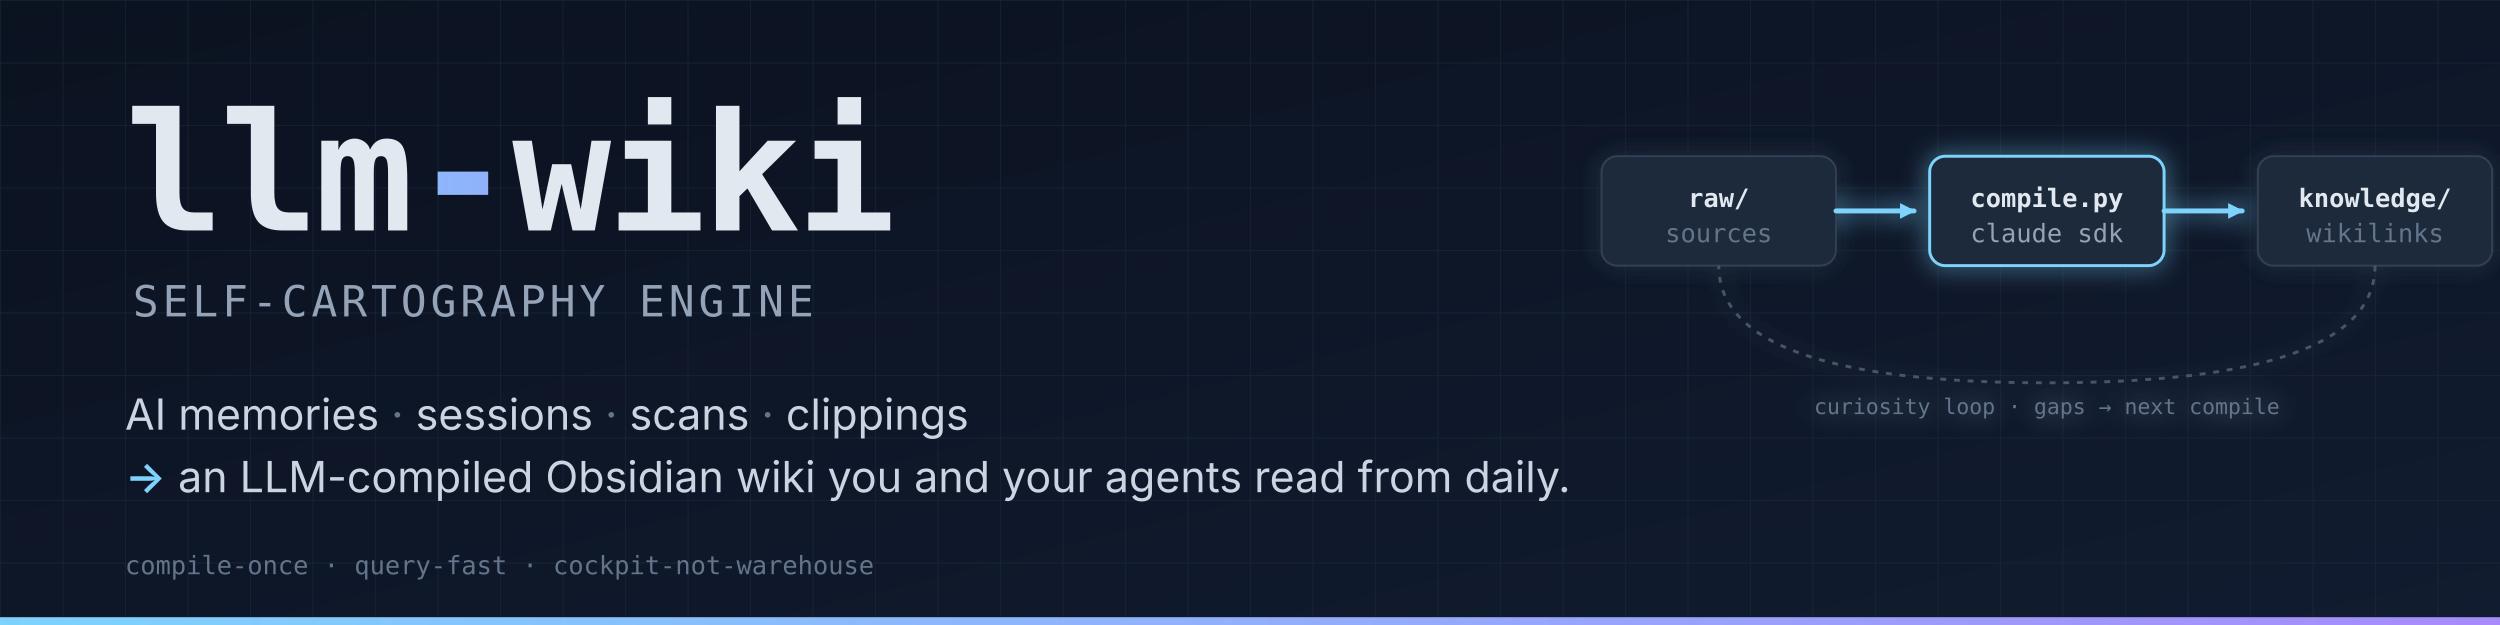
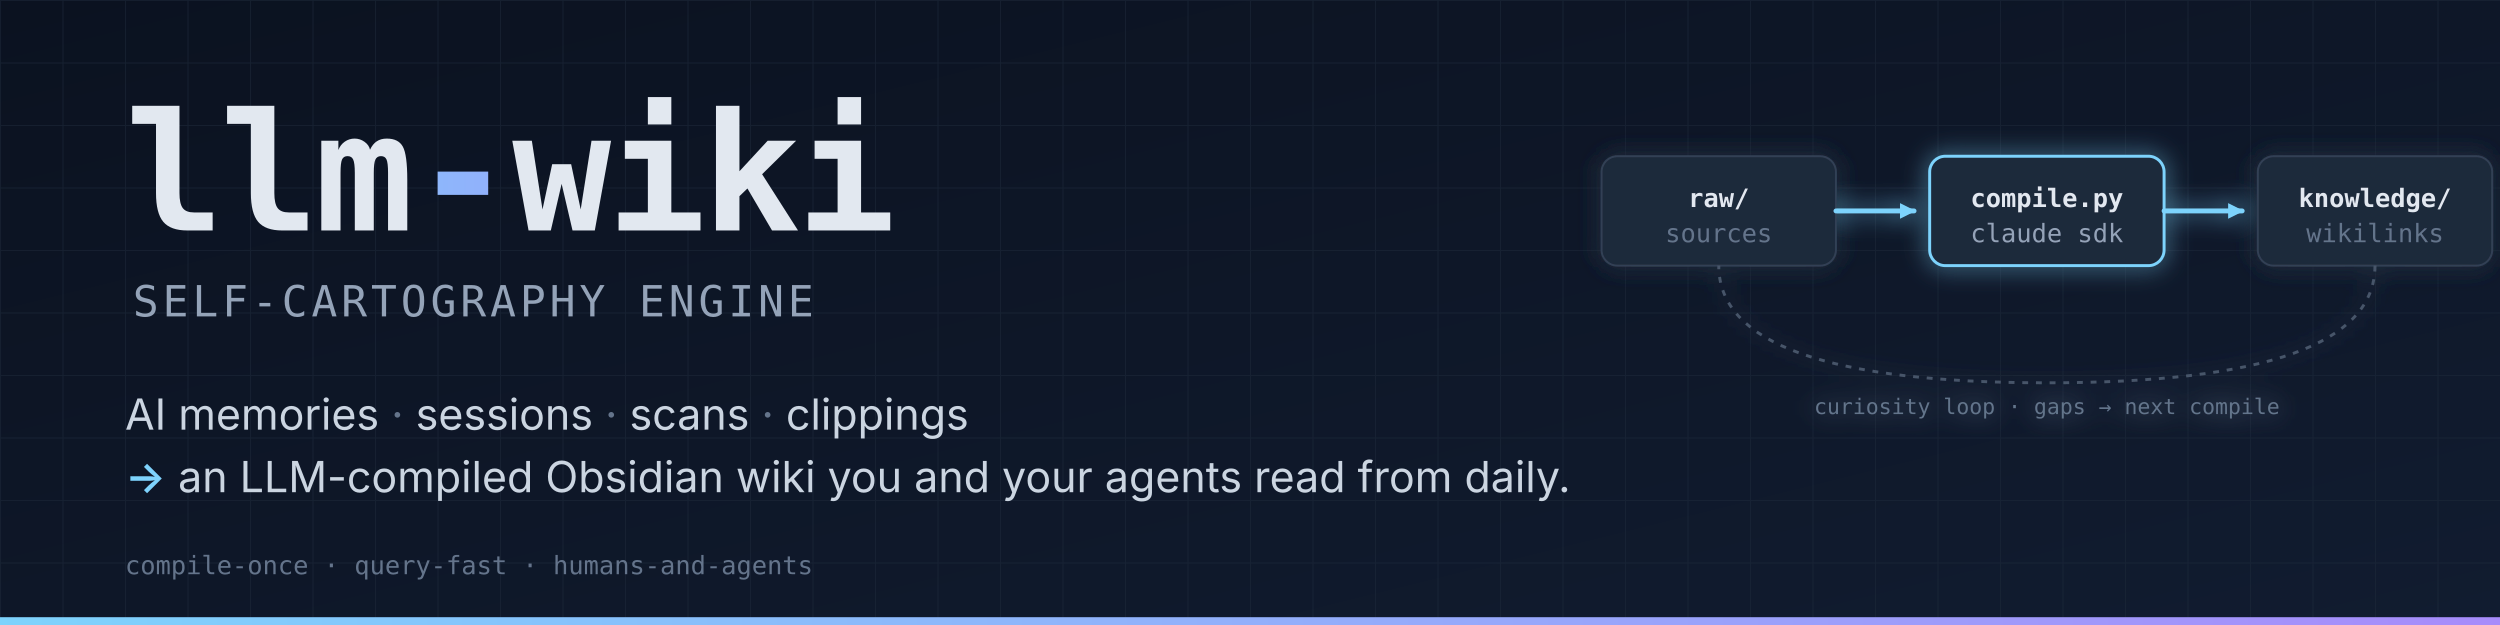
<svg xmlns="http://www.w3.org/2000/svg" viewBox="0 0 1280 320" role="img" aria-label="llm-wiki — self-cartography engine">
  <defs>
    <linearGradient id="bg" x1="0" y1="0" x2="1" y2="1">
      <stop offset="0" stop-color="#0b1220" />
      <stop offset="1" stop-color="#111c30" />
    </linearGradient>
    <linearGradient id="accent" x1="0" y1="0" x2="1" y2="0">
      <stop offset="0" stop-color="#7dd3fc" />
      <stop offset="1" stop-color="#a78bfa" />
    </linearGradient>
    <pattern id="grid" width="32" height="32" patternUnits="userSpaceOnUse">
      <path d="M32 0H0V32" fill="none" stroke="#1e293b" stroke-width="1" />
    </pattern>
    <filter id="glow" x="-20%" y="-20%" width="140%" height="140%">
      <feGaussianBlur stdDeviation="6" result="b" />
      <feMerge>
        <feMergeNode in="b" />
        <feMergeNode in="SourceGraphic" />
      </feMerge>
    </filter>
    <marker id="arrow" viewBox="0 0 10 10" refX="9" refY="5" markerWidth="8" markerHeight="8" markerUnits="userSpaceOnUse" orient="auto">
      <path d="M0 0 L10 5 L0 10 z" fill="#7dd3fc" />
    </marker>
  </defs>
  <rect width="1280" height="320" fill="url(#bg)" />
  <rect width="1280" height="320" fill="url(#grid)" opacity="0.55" />
  <rect x="0" y="316" width="1280" height="4" fill="url(#accent)" />
  <g font-family="ui-monospace, SFMono-Regular, Menlo, Consolas, monospace" fill="#e2e8f0">
    <text x="64" y="118" font-size="84" font-weight="700" letter-spacing="-2">
      llm<tspan fill="url(#accent)">-</tspan>wiki
    </text>
    <text x="68" y="162" font-size="22" font-weight="500" fill="#94a3b8" letter-spacing="2">
      SELF-CARTOGRAPHY ENGINE
    </text>
  </g>
  <g font-family="ui-sans-serif, system-ui, -apple-system, Segoe UI, Inter, Roboto, sans-serif" fill="#cbd5e1">
    <text x="64" y="220" font-size="22" font-weight="400">
      AI memories <tspan fill="#64748b">·</tspan> sessions <tspan fill="#64748b">·</tspan> scans <tspan fill="#64748b">·</tspan> clippings
    </text>
    <text x="64" y="252" font-size="22" font-weight="400">
      <tspan fill="url(#accent)" font-weight="600">→</tspan> an LLM-compiled Obsidian wiki you and your agents read from daily.
    </text>
  </g>
  <g font-family="ui-monospace, SFMono-Regular, Menlo, Consolas, monospace" font-size="13" fill="#64748b">
-     <text x="64" y="294">compile-once · query-fast · cockpit-not-warehouse</text>
+     <text x="64" y="294">compile-once · query-fast · humans-and-agents</text>
  </g>
  <g transform="translate(820,80)" filter="url(#glow)">
    <g font-family="ui-monospace, SFMono-Regular, Menlo, Consolas, monospace" font-size="13" fill="#e2e8f0" text-anchor="middle">
      <rect x="0" y="0" width="120" height="56" rx="8" fill="#1e293b" stroke="#334155" />
      <text x="60" y="26" font-weight="600">raw/</text>
      <text x="60" y="44" fill="#64748b">sources</text>
      <line x1="120" y1="28" x2="160" y2="28" stroke="#7dd3fc" stroke-width="2.5" stroke-linecap="round" marker-end="url(#arrow)" />
      <rect x="168" y="0" width="120" height="56" rx="8" fill="#1e293b" stroke="#7dd3fc" stroke-width="1.5" />
      <text x="228" y="26" font-weight="600">compile.py</text>
      <text x="228" y="44" fill="#94a3b8">claude sdk</text>
      <line x1="288" y1="28" x2="328" y2="28" stroke="#7dd3fc" stroke-width="2.5" stroke-linecap="round" marker-end="url(#arrow)" />
      <rect x="336" y="0" width="120" height="56" rx="8" fill="#1e293b" stroke="#334155" />
      <text x="396" y="26" font-weight="600">knowledge/</text>
      <text x="396" y="44" fill="#64748b">wikilinks</text>
      <path d="M396 56 q 0 60 -168 60 q -168 0 -168 -60" fill="none" stroke="#475569" stroke-width="1.5" stroke-dasharray="3 4" />
      <text x="228" y="132" fill="#64748b" font-size="11">curiosity loop · gaps → next compile</text>
    </g>
  </g>
</svg>
